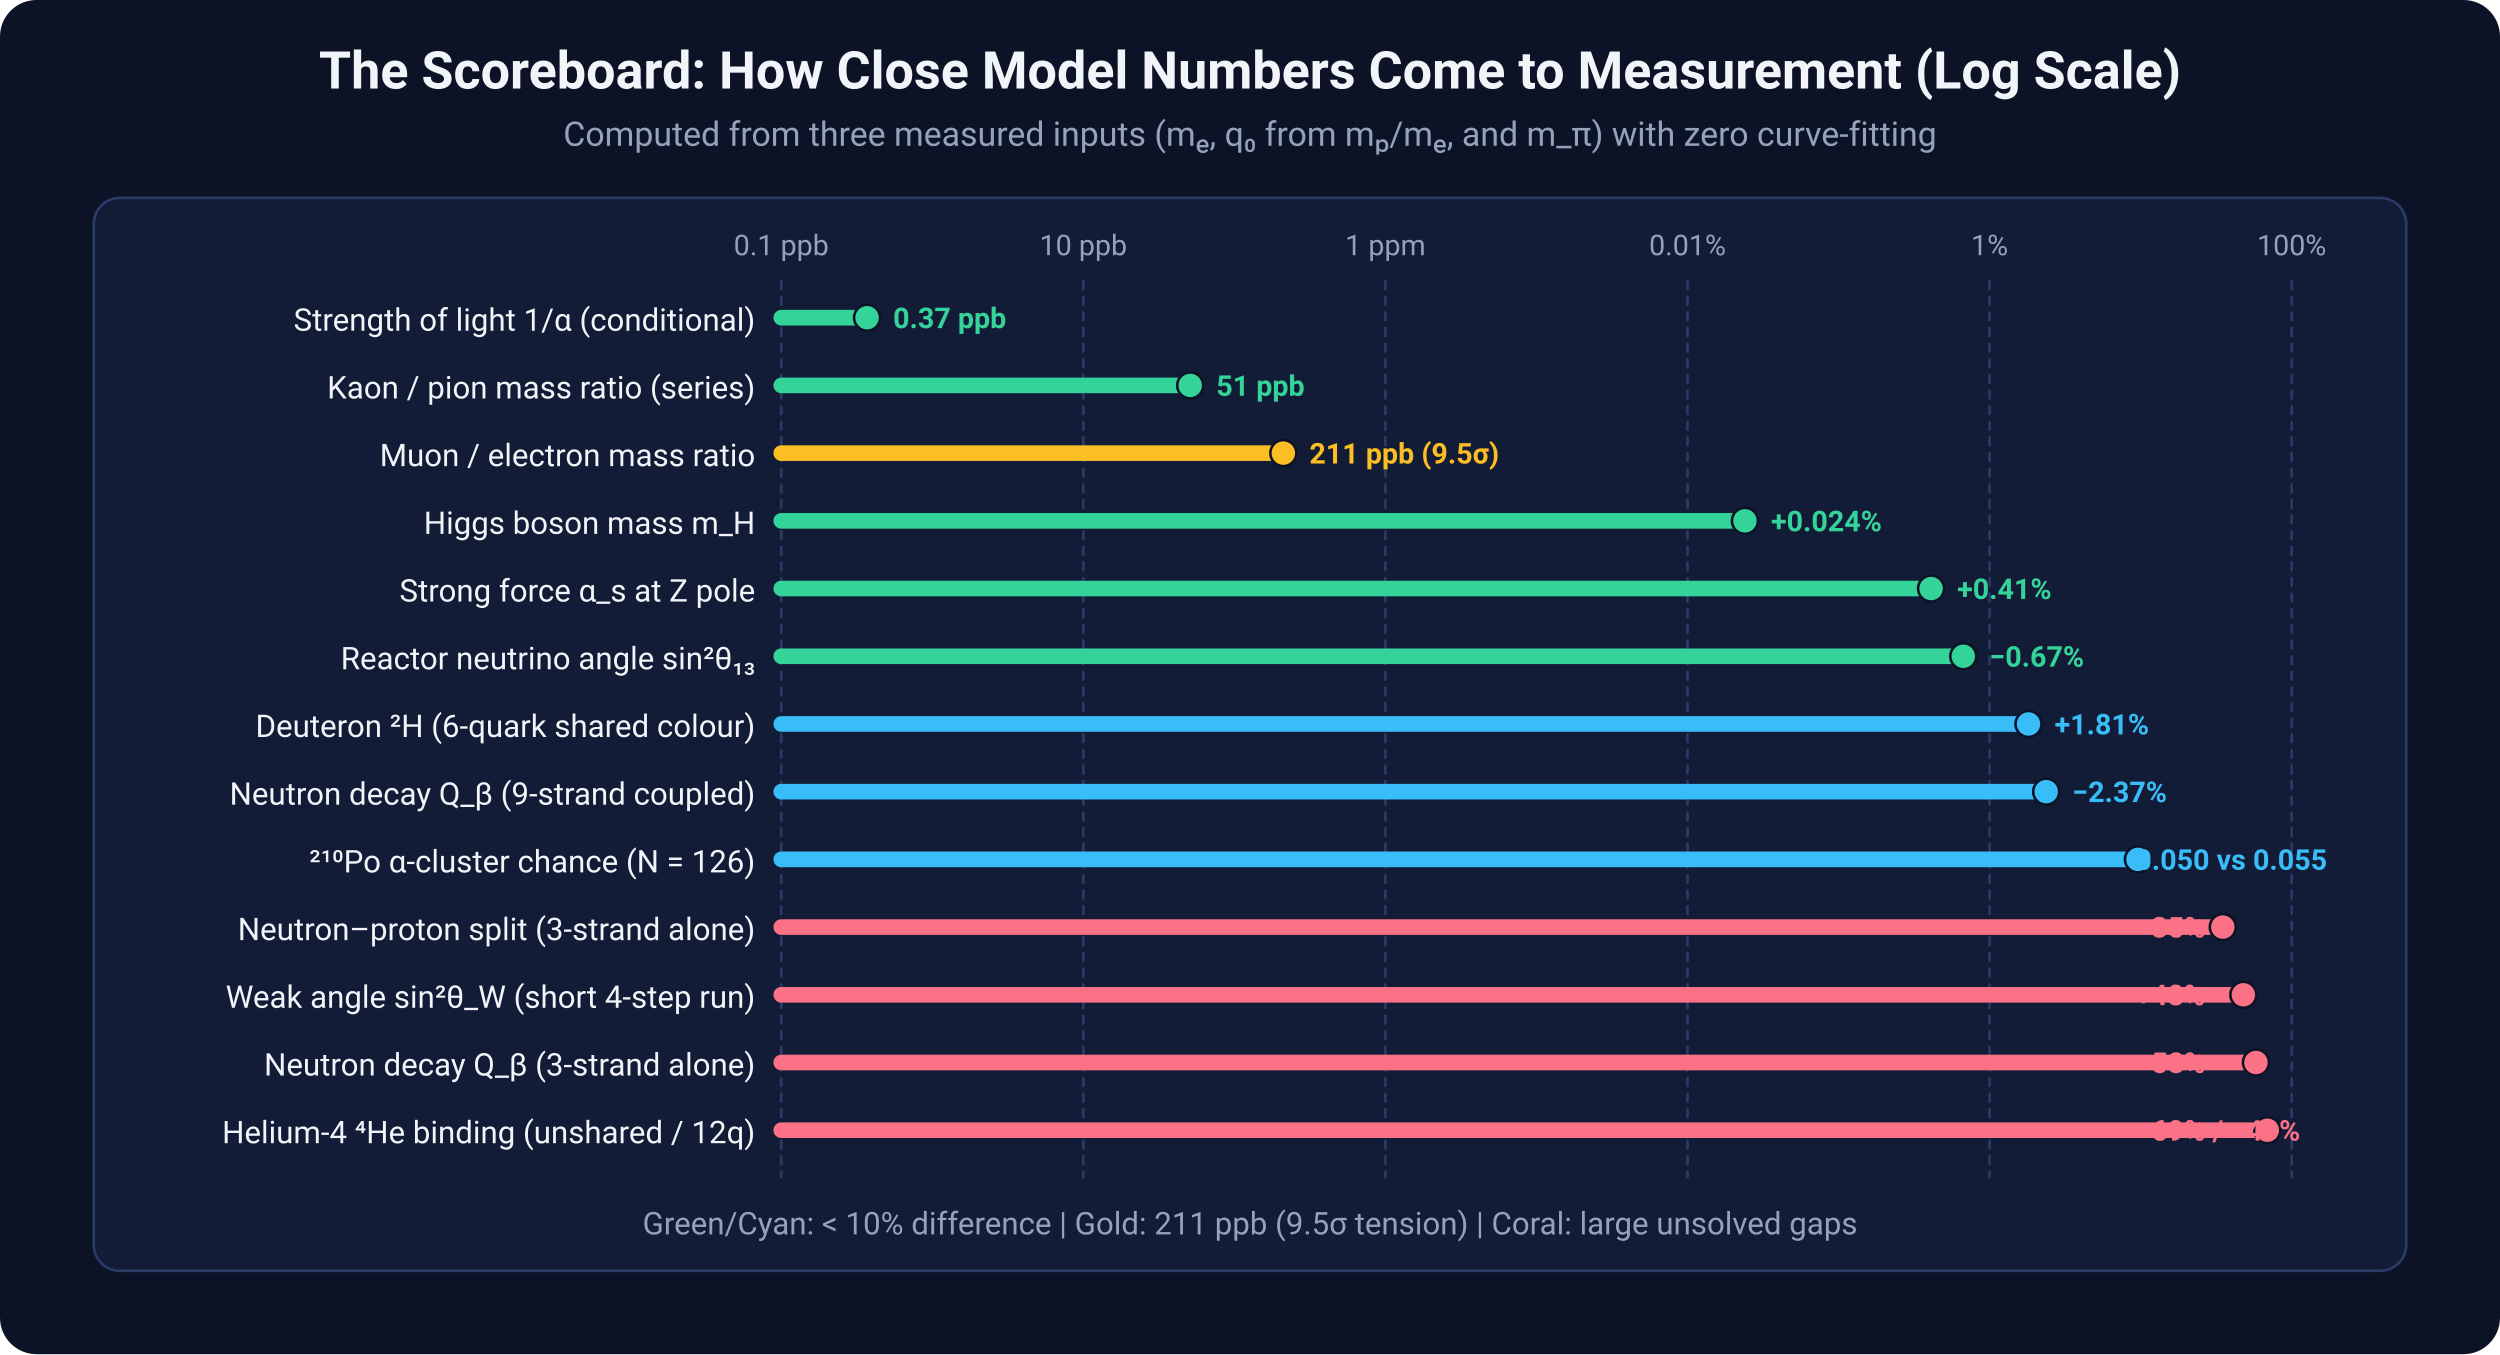
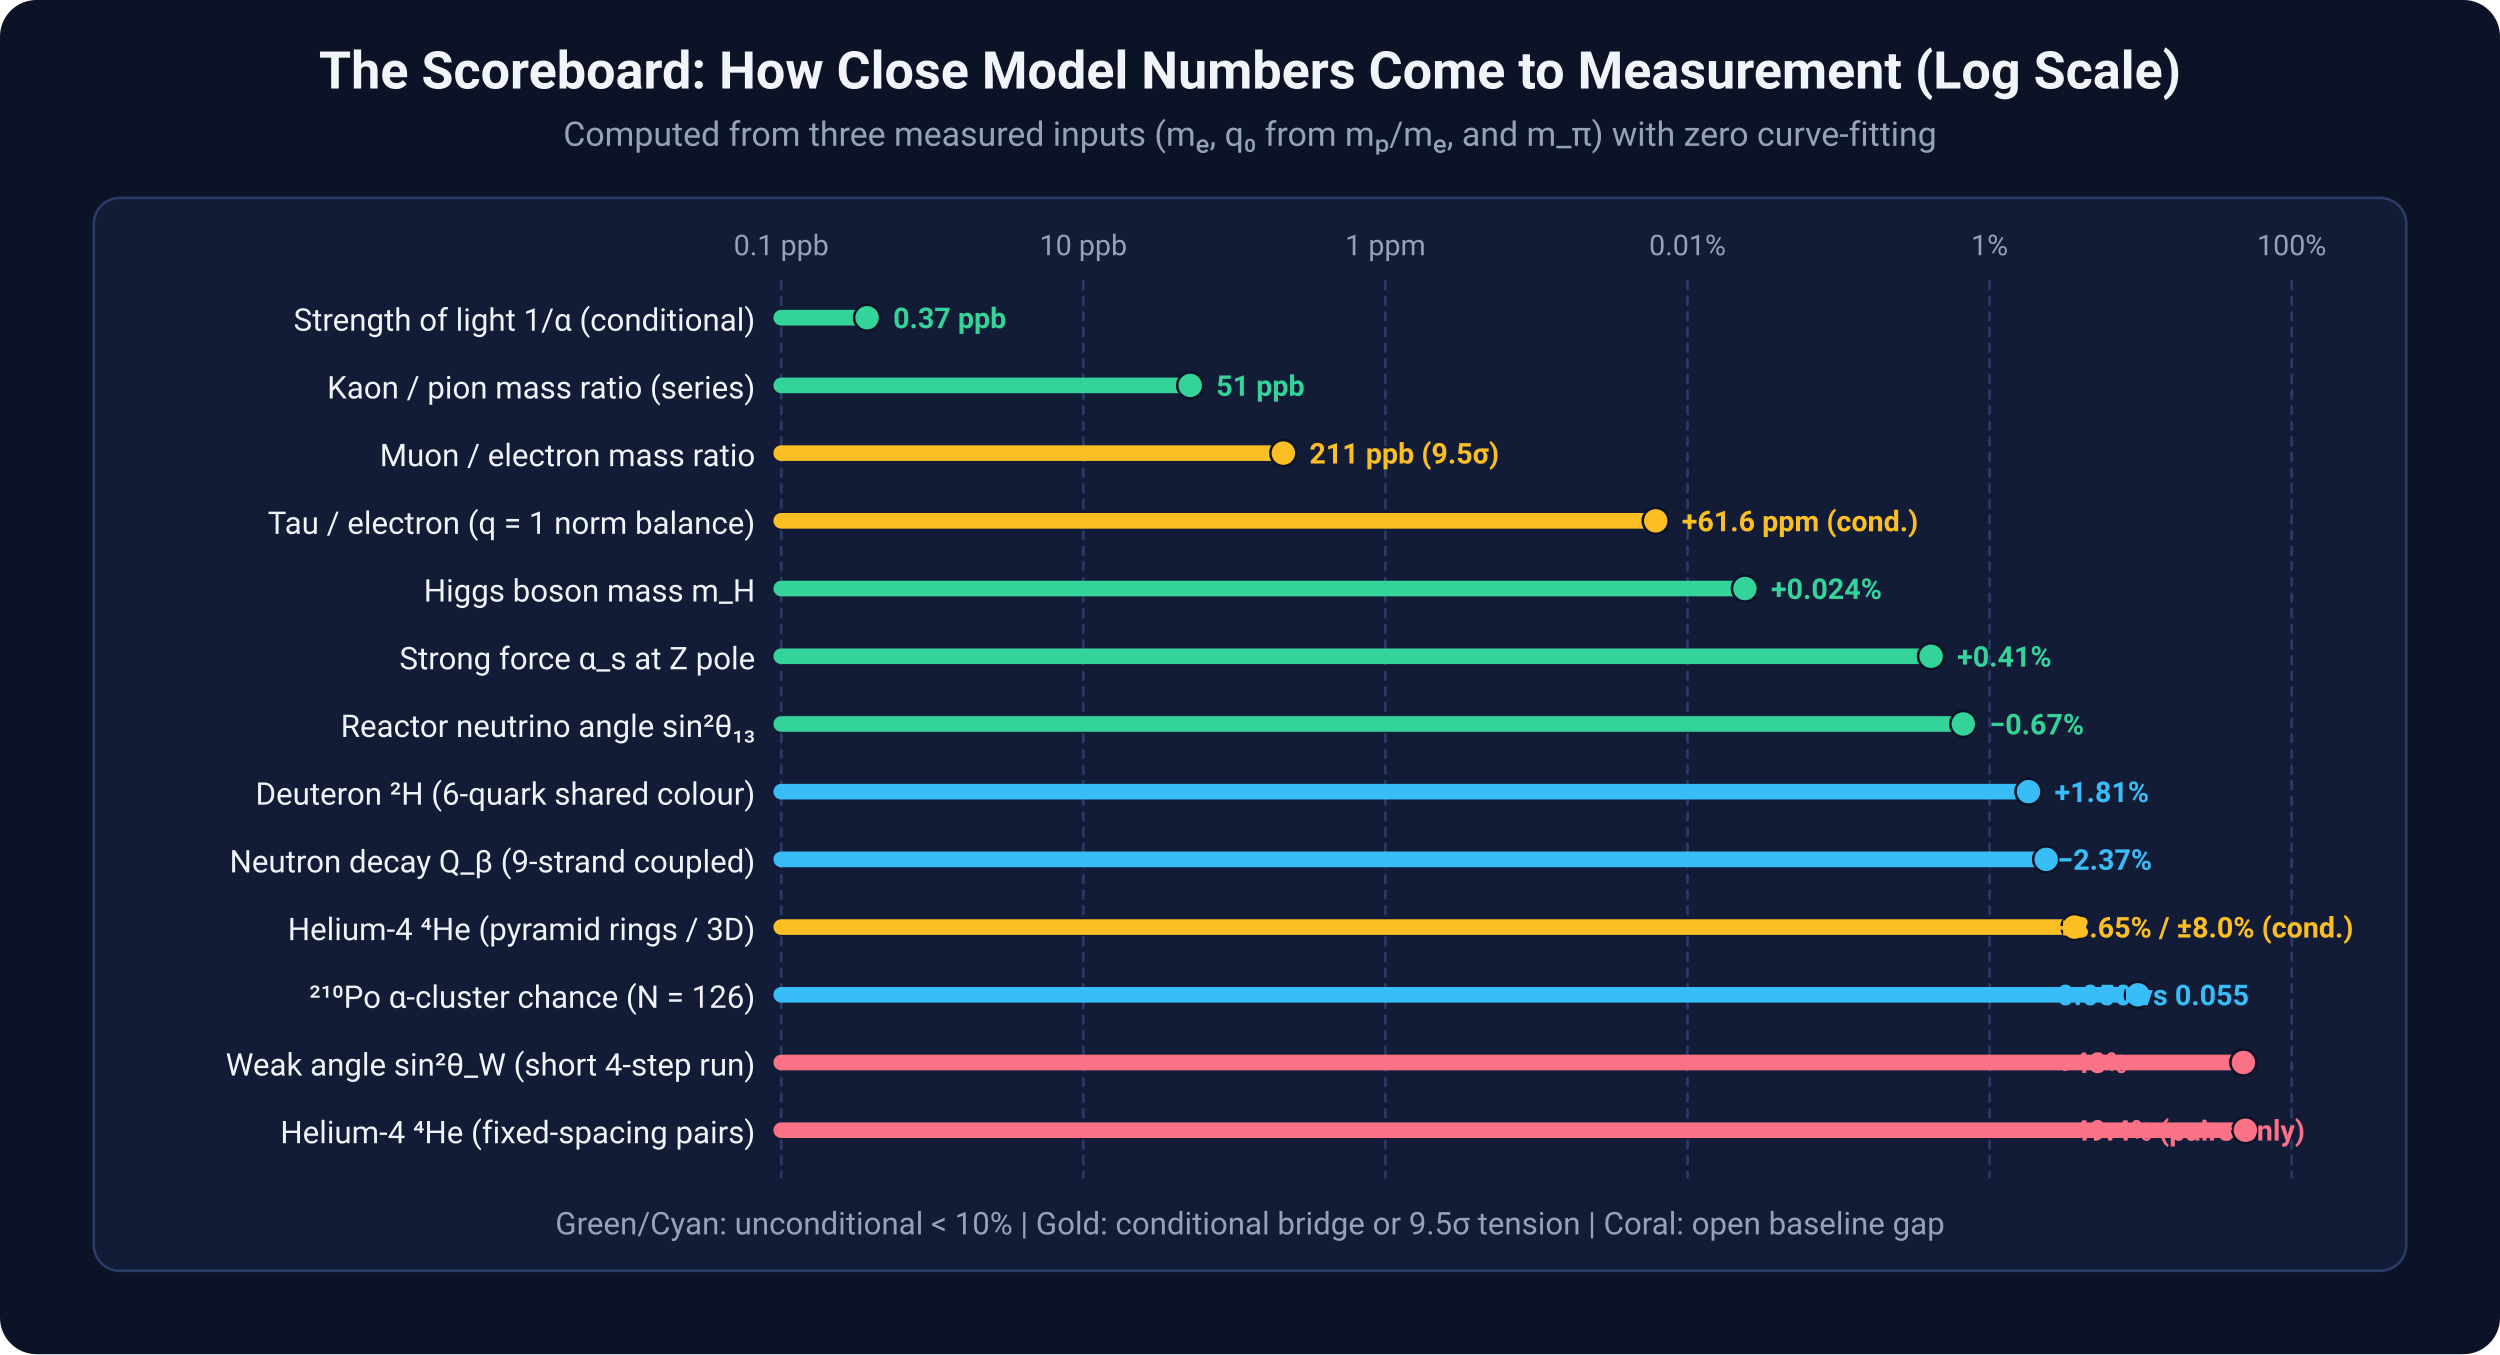
<svg xmlns="http://www.w3.org/2000/svg" viewBox="0 0 960 520" width="960" height="520">
  <defs>
    <marker id="arrow-cyan" viewBox="0 0 10 10" refX="8" refY="5" markerWidth="6" markerHeight="6" orient="auto-start-reverse">
      <path d="M 0 1 L 10 5 L 0 9 z" fill="#38bdf8" />
    </marker>
    <marker id="arrow-amber" viewBox="0 0 10 10" refX="8" refY="5" markerWidth="6" markerHeight="6" orient="auto-start-reverse">
      <path d="M 0 1 L 10 5 L 0 9 z" fill="#f59e0b" />
    </marker>
    <marker id="arrow-green" viewBox="0 0 10 10" refX="8" refY="5" markerWidth="6" markerHeight="6" orient="auto-start-reverse">
      <path d="M 0 1 L 10 5 L 0 9 z" fill="#34d399" />
    </marker>
    <marker id="arrow-coral" viewBox="0 0 10 10" refX="8" refY="5" markerWidth="6" markerHeight="6" orient="auto-start-reverse">
      <path d="M 0 1 L 10 5 L 0 9 z" fill="#fb7185" />
    </marker>
    <marker id="arrow-muted" viewBox="0 0 10 10" refX="8" refY="5" markerWidth="6" markerHeight="6" orient="auto-start-reverse">
      <path d="M 0 1 L 10 5 L 0 9 z" fill="#94a3b8" />
    </marker>
  </defs>
  <rect x="0" y="0" width="960" height="520" rx="14" fill="#0d1326" />
  <text x="480.0" y="34.0" fill="#f1f5f9" font-family="system-ui, -apple-system, 'Segoe UI', Roboto, Helvetica, Arial, sans-serif" font-size="20" font-weight="600" text-anchor="middle">The Scoreboard: How Close Model Numbers Come to Measurement (Log Scale)</text>
  <text x="480.0" y="56.0" fill="#94a3b8" font-family="system-ui, -apple-system, 'Segoe UI', Roboto, Helvetica, Arial, sans-serif" font-size="13" font-weight="normal" text-anchor="middle">Computed from three measured inputs (mₑ, q₀ from mₚ/mₑ, and m_π) with zero curve-fitting</text>
  <rect x="36.0" y="76.0" width="888.0" height="412.0" rx="10" fill="#131c36" stroke="#2a3b68" stroke-width="1.0" />
  <line x1="300.0" y1="108.0" x2="300.0" y2="452.0" stroke="#2a3b68" stroke-width="1.0" stroke-linecap="round" stroke-dasharray="3 3" />
  <text x="300.0" y="98.0" fill="#94a3b8" font-family="system-ui, -apple-system, 'Segoe UI', Roboto, Helvetica, Arial, sans-serif" font-size="11" font-weight="normal" text-anchor="middle">0.1 ppb</text>
  <line x1="416.0" y1="108.0" x2="416.0" y2="452.0" stroke="#2a3b68" stroke-width="1.0" stroke-linecap="round" stroke-dasharray="3 3" />
  <text x="416.0" y="98.0" fill="#94a3b8" font-family="system-ui, -apple-system, 'Segoe UI', Roboto, Helvetica, Arial, sans-serif" font-size="11" font-weight="normal" text-anchor="middle">10 ppb</text>
  <line x1="532.0" y1="108.0" x2="532.0" y2="452.0" stroke="#2a3b68" stroke-width="1.0" stroke-linecap="round" stroke-dasharray="3 3" />
  <text x="532.0" y="98.0" fill="#94a3b8" font-family="system-ui, -apple-system, 'Segoe UI', Roboto, Helvetica, Arial, sans-serif" font-size="11" font-weight="normal" text-anchor="middle">1 ppm</text>
  <line x1="648.0" y1="108.0" x2="648.0" y2="452.0" stroke="#2a3b68" stroke-width="1.0" stroke-linecap="round" stroke-dasharray="3 3" />
  <text x="648.0" y="98.0" fill="#94a3b8" font-family="system-ui, -apple-system, 'Segoe UI', Roboto, Helvetica, Arial, sans-serif" font-size="11" font-weight="normal" text-anchor="middle">0.01%</text>
  <line x1="764.0" y1="108.0" x2="764.0" y2="452.0" stroke="#2a3b68" stroke-width="1.0" stroke-linecap="round" stroke-dasharray="3 3" />
  <text x="764.0" y="98.0" fill="#94a3b8" font-family="system-ui, -apple-system, 'Segoe UI', Roboto, Helvetica, Arial, sans-serif" font-size="11" font-weight="normal" text-anchor="middle">1%</text>
  <line x1="880.0" y1="108.0" x2="880.0" y2="452.0" stroke="#2a3b68" stroke-width="1.0" stroke-linecap="round" stroke-dasharray="3 3" />
  <text x="880.0" y="98.0" fill="#94a3b8" font-family="system-ui, -apple-system, 'Segoe UI', Roboto, Helvetica, Arial, sans-serif" font-size="11" font-weight="normal" text-anchor="middle">100%</text>
  <text x="290.0" y="127.0" fill="#f1f5f9" font-family="system-ui, -apple-system, 'Segoe UI', Roboto, Helvetica, Arial, sans-serif" font-size="12" font-weight="normal" text-anchor="end">Strength of light 1/α (conditional)</text>
  <line x1="300.0" y1="122.0" x2="332.956" y2="122.0" stroke="#34d399" stroke-width="6.0" stroke-linecap="round" />
  <circle cx="332.956" cy="122.0" r="5.0" fill="#34d399" stroke="#0d1326" stroke-width="1.0" />
  <text x="342.956" y="126.0" fill="#34d399" font-family="system-ui, -apple-system, 'Segoe UI', Roboto, Helvetica, Arial, sans-serif" font-size="11" font-weight="600" text-anchor="start">0.37 ppb</text>
  <text x="290.0" y="153.0" fill="#f1f5f9" font-family="system-ui, -apple-system, 'Segoe UI', Roboto, Helvetica, Arial, sans-serif" font-size="12" font-weight="normal" text-anchor="end">Kaon / pion mass ratio (series)</text>
  <line x1="300.0" y1="148.0" x2="457.039" y2="148.0" stroke="#34d399" stroke-width="6.0" stroke-linecap="round" />
  <circle cx="457.039" cy="148.0" r="5.0" fill="#34d399" stroke="#0d1326" stroke-width="1.0" />
  <text x="467.039" y="152.0" fill="#34d399" font-family="system-ui, -apple-system, 'Segoe UI', Roboto, Helvetica, Arial, sans-serif" font-size="11" font-weight="600" text-anchor="start">51 ppb</text>
  <text x="290.0" y="179.0" fill="#f1f5f9" font-family="system-ui, -apple-system, 'Segoe UI', Roboto, Helvetica, Arial, sans-serif" font-size="12" font-weight="normal" text-anchor="end">Muon / electron mass ratio</text>
  <line x1="300.0" y1="174.0" x2="492.808" y2="174.0" stroke="#fbbf24" stroke-width="6.0" stroke-linecap="round" />
  <circle cx="492.808" cy="174.0" r="5.0" fill="#fbbf24" stroke="#0d1326" stroke-width="1.0" />
  <text x="502.808" y="178.0" fill="#fbbf24" font-family="system-ui, -apple-system, 'Segoe UI', Roboto, Helvetica, Arial, sans-serif" font-size="11" font-weight="600" text-anchor="start">211 ppb (9.5σ)</text>
-   <text x="290.0" y="205.0" fill="#f1f5f9" font-family="system-ui, -apple-system, 'Segoe UI', Roboto, Helvetica, Arial, sans-serif" font-size="12" font-weight="normal" text-anchor="end">Higgs boson mass m_H</text>
-   <line x1="300.0" y1="200.0" x2="670.052" y2="200.0" stroke="#34d399" stroke-width="6.0" stroke-linecap="round" />
-   <circle cx="670.052" cy="200.0" r="5.0" fill="#34d399" stroke="#0d1326" stroke-width="1.0" />
-   <text x="680.052" y="204.0" fill="#34d399" font-family="system-ui, -apple-system, 'Segoe UI', Roboto, Helvetica, Arial, sans-serif" font-size="11" font-weight="600" text-anchor="start">+0.024%</text>
-   <text x="290.0" y="231.0" fill="#f1f5f9" font-family="system-ui, -apple-system, 'Segoe UI', Roboto, Helvetica, Arial, sans-serif" font-size="12" font-weight="normal" text-anchor="end">Strong force α_s at Z pole</text>
-   <line x1="300.0" y1="226.0" x2="741.541" y2="226.0" stroke="#34d399" stroke-width="6.0" stroke-linecap="round" />
-   <circle cx="741.541" cy="226.0" r="5.0" fill="#34d399" stroke="#0d1326" stroke-width="1.0" />
-   <text x="751.541" y="230.0" fill="#34d399" font-family="system-ui, -apple-system, 'Segoe UI', Roboto, Helvetica, Arial, sans-serif" font-size="11" font-weight="600" text-anchor="start">+0.41%</text>
-   <text x="290.0" y="257.0" fill="#f1f5f9" font-family="system-ui, -apple-system, 'Segoe UI', Roboto, Helvetica, Arial, sans-serif" font-size="12" font-weight="normal" text-anchor="end">Reactor neutrino angle sin²θ₁₃</text>
-   <line x1="300.0" y1="252.0" x2="753.912" y2="252.0" stroke="#34d399" stroke-width="6.0" stroke-linecap="round" />
-   <circle cx="753.912" cy="252.0" r="5.0" fill="#34d399" stroke="#0d1326" stroke-width="1.0" />
-   <text x="763.912" y="256.0" fill="#34d399" font-family="system-ui, -apple-system, 'Segoe UI', Roboto, Helvetica, Arial, sans-serif" font-size="11" font-weight="600" text-anchor="start">−0.67%</text>
-   <text x="290.0" y="283.0" fill="#f1f5f9" font-family="system-ui, -apple-system, 'Segoe UI', Roboto, Helvetica, Arial, sans-serif" font-size="12" font-weight="normal" text-anchor="end">Deuteron ²H (6-quark shared colour)</text>
-   <line x1="300.0" y1="278.0" x2="778.945" y2="278.0" stroke="#38bdf8" stroke-width="6.0" stroke-linecap="round" />
-   <circle cx="778.945" cy="278.0" r="5.0" fill="#38bdf8" stroke="#0d1326" stroke-width="1.0" />
-   <text x="788.945" y="282.0" fill="#38bdf8" font-family="system-ui, -apple-system, 'Segoe UI', Roboto, Helvetica, Arial, sans-serif" font-size="11" font-weight="600" text-anchor="start">+1.81%</text>
-   <text x="290.0" y="309.0" fill="#f1f5f9" font-family="system-ui, -apple-system, 'Segoe UI', Roboto, Helvetica, Arial, sans-serif" font-size="12" font-weight="normal" text-anchor="end">Neutron decay Q_β (9-strand coupled)</text>
-   <line x1="300.0" y1="304.0" x2="785.735" y2="304.0" stroke="#38bdf8" stroke-width="6.0" stroke-linecap="round" />
-   <circle cx="785.735" cy="304.0" r="5.0" fill="#38bdf8" stroke="#0d1326" stroke-width="1.0" />
-   <text x="795.735" y="308.0" fill="#38bdf8" font-family="system-ui, -apple-system, 'Segoe UI', Roboto, Helvetica, Arial, sans-serif" font-size="11" font-weight="600" text-anchor="start">−2.37%</text>
-   <text x="290.0" y="335.0" fill="#f1f5f9" font-family="system-ui, -apple-system, 'Segoe UI', Roboto, Helvetica, Arial, sans-serif" font-size="12" font-weight="normal" text-anchor="end">²¹⁰Po α-cluster chance (N = 126)</text>
-   <line x1="300.0" y1="330.0" x2="820.972" y2="330.0" stroke="#38bdf8" stroke-width="6.0" stroke-linecap="round" />
-   <circle cx="820.972" cy="330.0" r="5.0" fill="#38bdf8" stroke="#0d1326" stroke-width="1.0" />
-   <text x="820.0" y="334.0" fill="#38bdf8" font-family="system-ui, -apple-system, 'Segoe UI', Roboto, Helvetica, Arial, sans-serif" font-size="11" font-weight="600" text-anchor="start">0.050 vs 0.055</text>
-   <text x="290.0" y="361.0" fill="#f1f5f9" font-family="system-ui, -apple-system, 'Segoe UI', Roboto, Helvetica, Arial, sans-serif" font-size="12" font-weight="normal" text-anchor="end">Neutron–proton split (3-strand alone)</text>
-   <line x1="300.0" y1="356.0" x2="853.556" y2="356.0" stroke="#fb7185" stroke-width="6.0" stroke-linecap="round" />
-   <circle cx="853.556" cy="356.0" r="5.0" fill="#fb7185" stroke="#0d1326" stroke-width="1.0" />
-   <text x="820.0" y="360.0" fill="#fb7185" font-family="system-ui, -apple-system, 'Segoe UI', Roboto, Helvetica, Arial, sans-serif" font-size="11" font-weight="600" text-anchor="start">−35%</text>
-   <text x="290.0" y="387.0" fill="#f1f5f9" font-family="system-ui, -apple-system, 'Segoe UI', Roboto, Helvetica, Arial, sans-serif" font-size="12" font-weight="normal" text-anchor="end">Weak angle sin²θ_W (short 4-step run)</text>
-   <line x1="300.0" y1="382.0" x2="861.459" y2="382.0" stroke="#fb7185" stroke-width="6.0" stroke-linecap="round" />
-   <circle cx="861.459" cy="382.0" r="5.0" fill="#fb7185" stroke="#0d1326" stroke-width="1.0" />
-   <text x="820.0" y="386.0" fill="#fb7185" font-family="system-ui, -apple-system, 'Segoe UI', Roboto, Helvetica, Arial, sans-serif" font-size="11" font-weight="600" text-anchor="start">+48%</text>
-   <text x="290.0" y="413.0" fill="#f1f5f9" font-family="system-ui, -apple-system, 'Segoe UI', Roboto, Helvetica, Arial, sans-serif" font-size="12" font-weight="normal" text-anchor="end">Neutron decay Q_β (3-strand alone)</text>
-   <line x1="300.0" y1="408.0" x2="866.279" y2="408.0" stroke="#fb7185" stroke-width="6.0" stroke-linecap="round" />
-   <circle cx="866.279" cy="408.0" r="5.0" fill="#fb7185" stroke="#0d1326" stroke-width="1.0" />
-   <text x="820.0" y="412.0" fill="#fb7185" font-family="system-ui, -apple-system, 'Segoe UI', Roboto, Helvetica, Arial, sans-serif" font-size="11" font-weight="600" text-anchor="start">−58%</text>
-   <text x="290.0" y="439.0" fill="#f1f5f9" font-family="system-ui, -apple-system, 'Segoe UI', Roboto, Helvetica, Arial, sans-serif" font-size="12" font-weight="normal" text-anchor="end">Helium-4 ⁴He binding (unshared / 12q)</text>
-   <line x1="300.0" y1="434.0" x2="870.653" y2="434.0" stroke="#fb7185" stroke-width="6.0" stroke-linecap="round" />
-   <circle cx="870.653" cy="434.0" r="5.0" fill="#fb7185" stroke="#0d1326" stroke-width="1.0" />
-   <text x="820.0" y="438.0" fill="#fb7185" font-family="system-ui, -apple-system, 'Segoe UI', Roboto, Helvetica, Arial, sans-serif" font-size="11" font-weight="600" text-anchor="start">−69% / −49%</text>
-   <text x="480.0" y="474.0" fill="#94a3b8" font-family="system-ui, -apple-system, 'Segoe UI', Roboto, Helvetica, Arial, sans-serif" font-size="12" font-weight="normal" text-anchor="middle">Green/Cyan: &lt; 10% difference   |   Gold: 211 ppb (9.5σ tension)   |   Coral: large unsolved gaps</text>
+   <text x="290.0" y="205.0" fill="#f1f5f9" font-family="system-ui, -apple-system, 'Segoe UI', Roboto, Helvetica, Arial, sans-serif" font-size="12" font-weight="normal" text-anchor="end">Tau / electron (q = 1 norm balance)</text>
+   <line x1="300.0" y1="200.0" x2="635.796" y2="200.0" stroke="#fbbf24" stroke-width="6.0" stroke-linecap="round" />
+   <circle cx="635.796" cy="200.0" r="5.0" fill="#fbbf24" stroke="#0d1326" stroke-width="1.0" />
+   <text x="645.796" y="204.0" fill="#fbbf24" font-family="system-ui, -apple-system, 'Segoe UI', Roboto, Helvetica, Arial, sans-serif" font-size="11" font-weight="600" text-anchor="start">+61.6 ppm (cond.)</text>
+   <text x="290.0" y="231.0" fill="#f1f5f9" font-family="system-ui, -apple-system, 'Segoe UI', Roboto, Helvetica, Arial, sans-serif" font-size="12" font-weight="normal" text-anchor="end">Higgs boson mass m_H</text>
+   <line x1="300.0" y1="226.0" x2="670.052" y2="226.0" stroke="#34d399" stroke-width="6.0" stroke-linecap="round" />
+   <circle cx="670.052" cy="226.0" r="5.0" fill="#34d399" stroke="#0d1326" stroke-width="1.0" />
+   <text x="680.052" y="230.0" fill="#34d399" font-family="system-ui, -apple-system, 'Segoe UI', Roboto, Helvetica, Arial, sans-serif" font-size="11" font-weight="600" text-anchor="start">+0.024%</text>
+   <text x="290.0" y="257.0" fill="#f1f5f9" font-family="system-ui, -apple-system, 'Segoe UI', Roboto, Helvetica, Arial, sans-serif" font-size="12" font-weight="normal" text-anchor="end">Strong force α_s at Z pole</text>
+   <line x1="300.0" y1="252.0" x2="741.541" y2="252.0" stroke="#34d399" stroke-width="6.0" stroke-linecap="round" />
+   <circle cx="741.541" cy="252.0" r="5.0" fill="#34d399" stroke="#0d1326" stroke-width="1.0" />
+   <text x="751.541" y="256.0" fill="#34d399" font-family="system-ui, -apple-system, 'Segoe UI', Roboto, Helvetica, Arial, sans-serif" font-size="11" font-weight="600" text-anchor="start">+0.41%</text>
+   <text x="290.0" y="283.0" fill="#f1f5f9" font-family="system-ui, -apple-system, 'Segoe UI', Roboto, Helvetica, Arial, sans-serif" font-size="12" font-weight="normal" text-anchor="end">Reactor neutrino angle sin²θ₁₃</text>
+   <line x1="300.0" y1="278.0" x2="753.912" y2="278.0" stroke="#34d399" stroke-width="6.0" stroke-linecap="round" />
+   <circle cx="753.912" cy="278.0" r="5.0" fill="#34d399" stroke="#0d1326" stroke-width="1.0" />
+   <text x="763.912" y="282.0" fill="#34d399" font-family="system-ui, -apple-system, 'Segoe UI', Roboto, Helvetica, Arial, sans-serif" font-size="11" font-weight="600" text-anchor="start">−0.67%</text>
+   <text x="290.0" y="309.0" fill="#f1f5f9" font-family="system-ui, -apple-system, 'Segoe UI', Roboto, Helvetica, Arial, sans-serif" font-size="12" font-weight="normal" text-anchor="end">Deuteron ²H (6-quark shared colour)</text>
+   <line x1="300.0" y1="304.0" x2="778.945" y2="304.0" stroke="#38bdf8" stroke-width="6.0" stroke-linecap="round" />
+   <circle cx="778.945" cy="304.0" r="5.0" fill="#38bdf8" stroke="#0d1326" stroke-width="1.0" />
+   <text x="788.945" y="308.0" fill="#38bdf8" font-family="system-ui, -apple-system, 'Segoe UI', Roboto, Helvetica, Arial, sans-serif" font-size="11" font-weight="600" text-anchor="start">+1.81%</text>
+   <text x="290.0" y="335.0" fill="#f1f5f9" font-family="system-ui, -apple-system, 'Segoe UI', Roboto, Helvetica, Arial, sans-serif" font-size="12" font-weight="normal" text-anchor="end">Neutron decay Q_β (9-strand coupled)</text>
+   <line x1="300.0" y1="330.0" x2="785.735" y2="330.0" stroke="#38bdf8" stroke-width="6.0" stroke-linecap="round" />
+   <circle cx="785.735" cy="330.0" r="5.0" fill="#38bdf8" stroke="#0d1326" stroke-width="1.0" />
+   <text x="790.0" y="334.0" fill="#38bdf8" font-family="system-ui, -apple-system, 'Segoe UI', Roboto, Helvetica, Arial, sans-serif" font-size="11" font-weight="600" text-anchor="start">−2.37%</text>
+   <text x="290.0" y="361.0" fill="#f1f5f9" font-family="system-ui, -apple-system, 'Segoe UI', Roboto, Helvetica, Arial, sans-serif" font-size="12" font-weight="normal" text-anchor="end">Helium-4 ⁴He (pyramid rings / 3D)</text>
+   <line x1="300.0" y1="356.0" x2="796.613" y2="356.0" stroke="#fbbf24" stroke-width="6.0" stroke-linecap="round" />
+   <circle cx="796.613" cy="356.0" r="5.0" fill="#fbbf24" stroke="#0d1326" stroke-width="1.0" />
+   <text x="790.0" y="360.0" fill="#fbbf24" font-family="system-ui, -apple-system, 'Segoe UI', Roboto, Helvetica, Arial, sans-serif" font-size="11" font-weight="600" text-anchor="start">+3.65% / ±8.0% (cond.)</text>
+   <text x="290.0" y="387.0" fill="#f1f5f9" font-family="system-ui, -apple-system, 'Segoe UI', Roboto, Helvetica, Arial, sans-serif" font-size="12" font-weight="normal" text-anchor="end">²¹⁰Po α-cluster chance (N = 126)</text>
+   <line x1="300.0" y1="382.0" x2="820.972" y2="382.0" stroke="#38bdf8" stroke-width="6.0" stroke-linecap="round" />
+   <circle cx="820.972" cy="382.0" r="5.0" fill="#38bdf8" stroke="#0d1326" stroke-width="1.0" />
+   <text x="790.0" y="386.0" fill="#38bdf8" font-family="system-ui, -apple-system, 'Segoe UI', Roboto, Helvetica, Arial, sans-serif" font-size="11" font-weight="600" text-anchor="start">0.050 vs 0.055</text>
+   <text x="290.0" y="413.0" fill="#f1f5f9" font-family="system-ui, -apple-system, 'Segoe UI', Roboto, Helvetica, Arial, sans-serif" font-size="12" font-weight="normal" text-anchor="end">Weak angle sin²θ_W (short 4-step run)</text>
+   <line x1="300.0" y1="408.0" x2="861.459" y2="408.0" stroke="#fb7185" stroke-width="6.0" stroke-linecap="round" />
+   <circle cx="861.459" cy="408.0" r="5.0" fill="#fb7185" stroke="#0d1326" stroke-width="1.0" />
+   <text x="790.0" y="412.0" fill="#fb7185" font-family="system-ui, -apple-system, 'Segoe UI', Roboto, Helvetica, Arial, sans-serif" font-size="11" font-weight="600" text-anchor="start">+48%</text>
+   <text x="290.0" y="439.0" fill="#f1f5f9" font-family="system-ui, -apple-system, 'Segoe UI', Roboto, Helvetica, Arial, sans-serif" font-size="12" font-weight="normal" text-anchor="end">Helium-4 ⁴He (fixed-spacing pairs)</text>
+   <line x1="300.0" y1="434.0" x2="862.236" y2="434.0" stroke="#fb7185" stroke-width="6.0" stroke-linecap="round" />
+   <circle cx="862.236" cy="434.0" r="5.0" fill="#fb7185" stroke="#0d1326" stroke-width="1.0" />
+   <text x="790.0" y="438.0" fill="#fb7185" font-family="system-ui, -apple-system, 'Segoe UI', Roboto, Helvetica, Arial, sans-serif" font-size="11" font-weight="600" text-anchor="start">−49.4% (pairs only)</text>
+   <text x="480.0" y="474.0" fill="#94a3b8" font-family="system-ui, -apple-system, 'Segoe UI', Roboto, Helvetica, Arial, sans-serif" font-size="12" font-weight="normal" text-anchor="middle">Green/Cyan: unconditional &lt; 10%   |   Gold: conditional bridge or 9.5σ tension   |   Coral: open baseline gap</text>
</svg>
